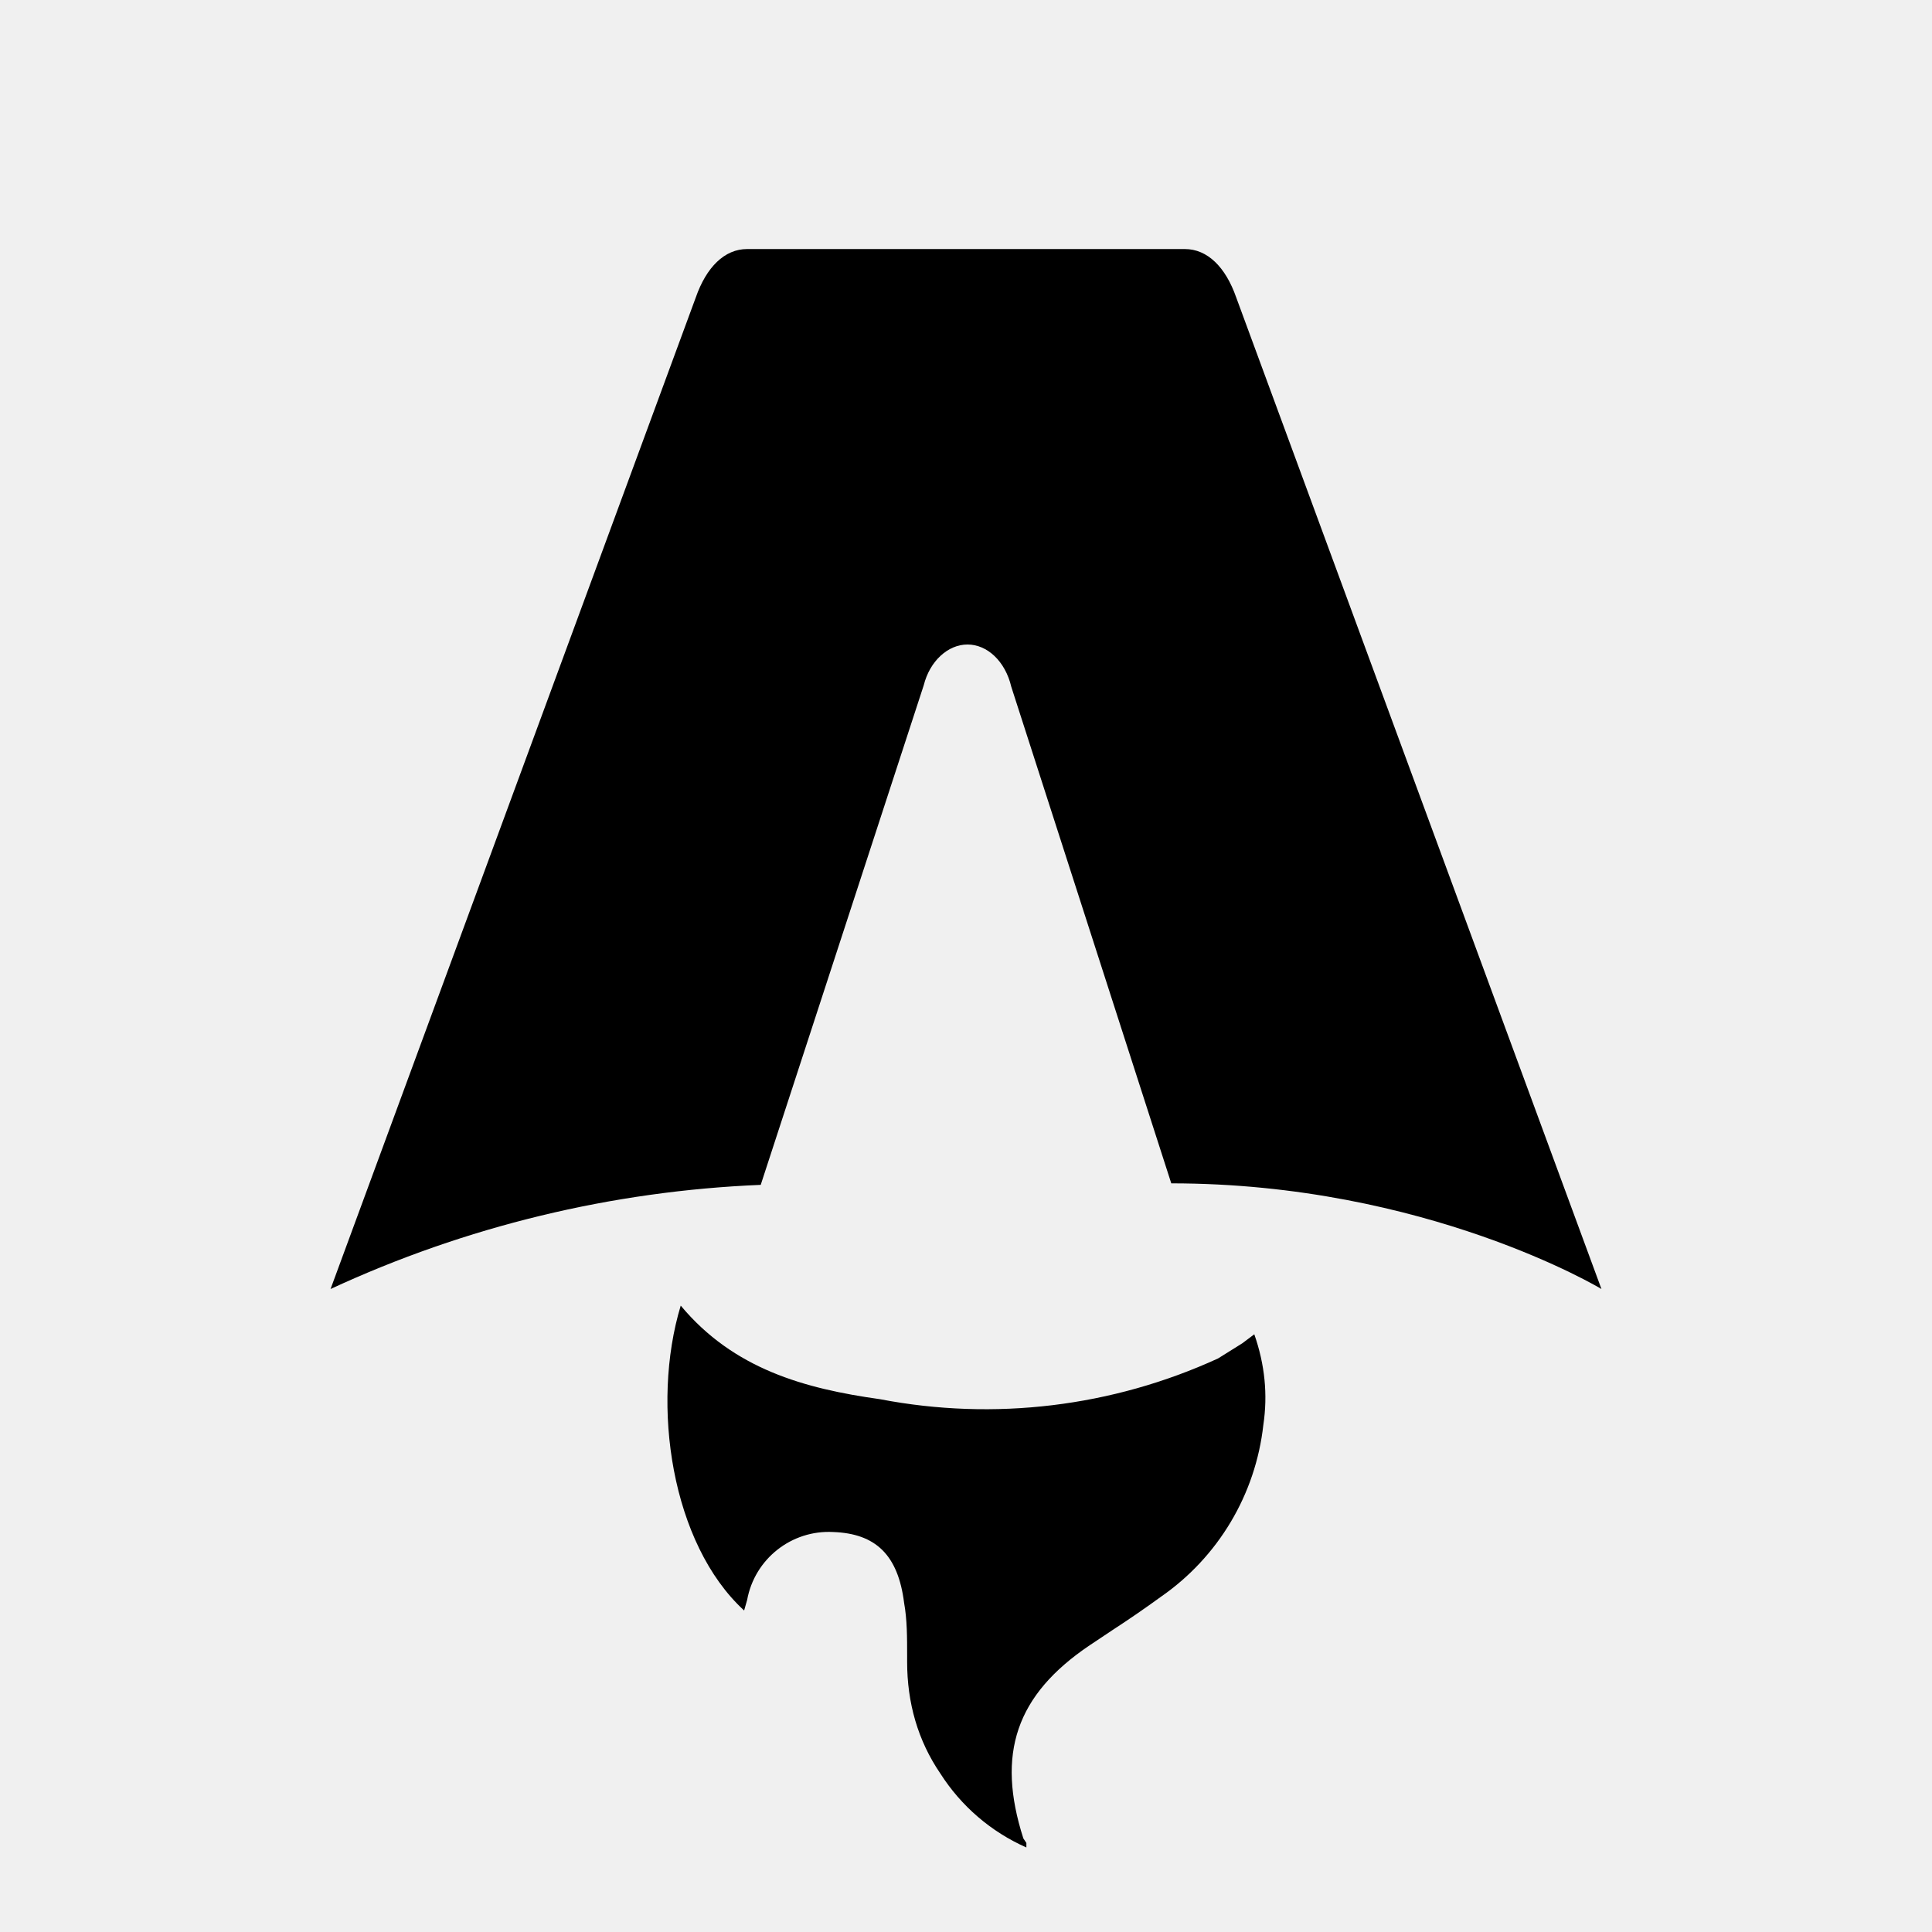
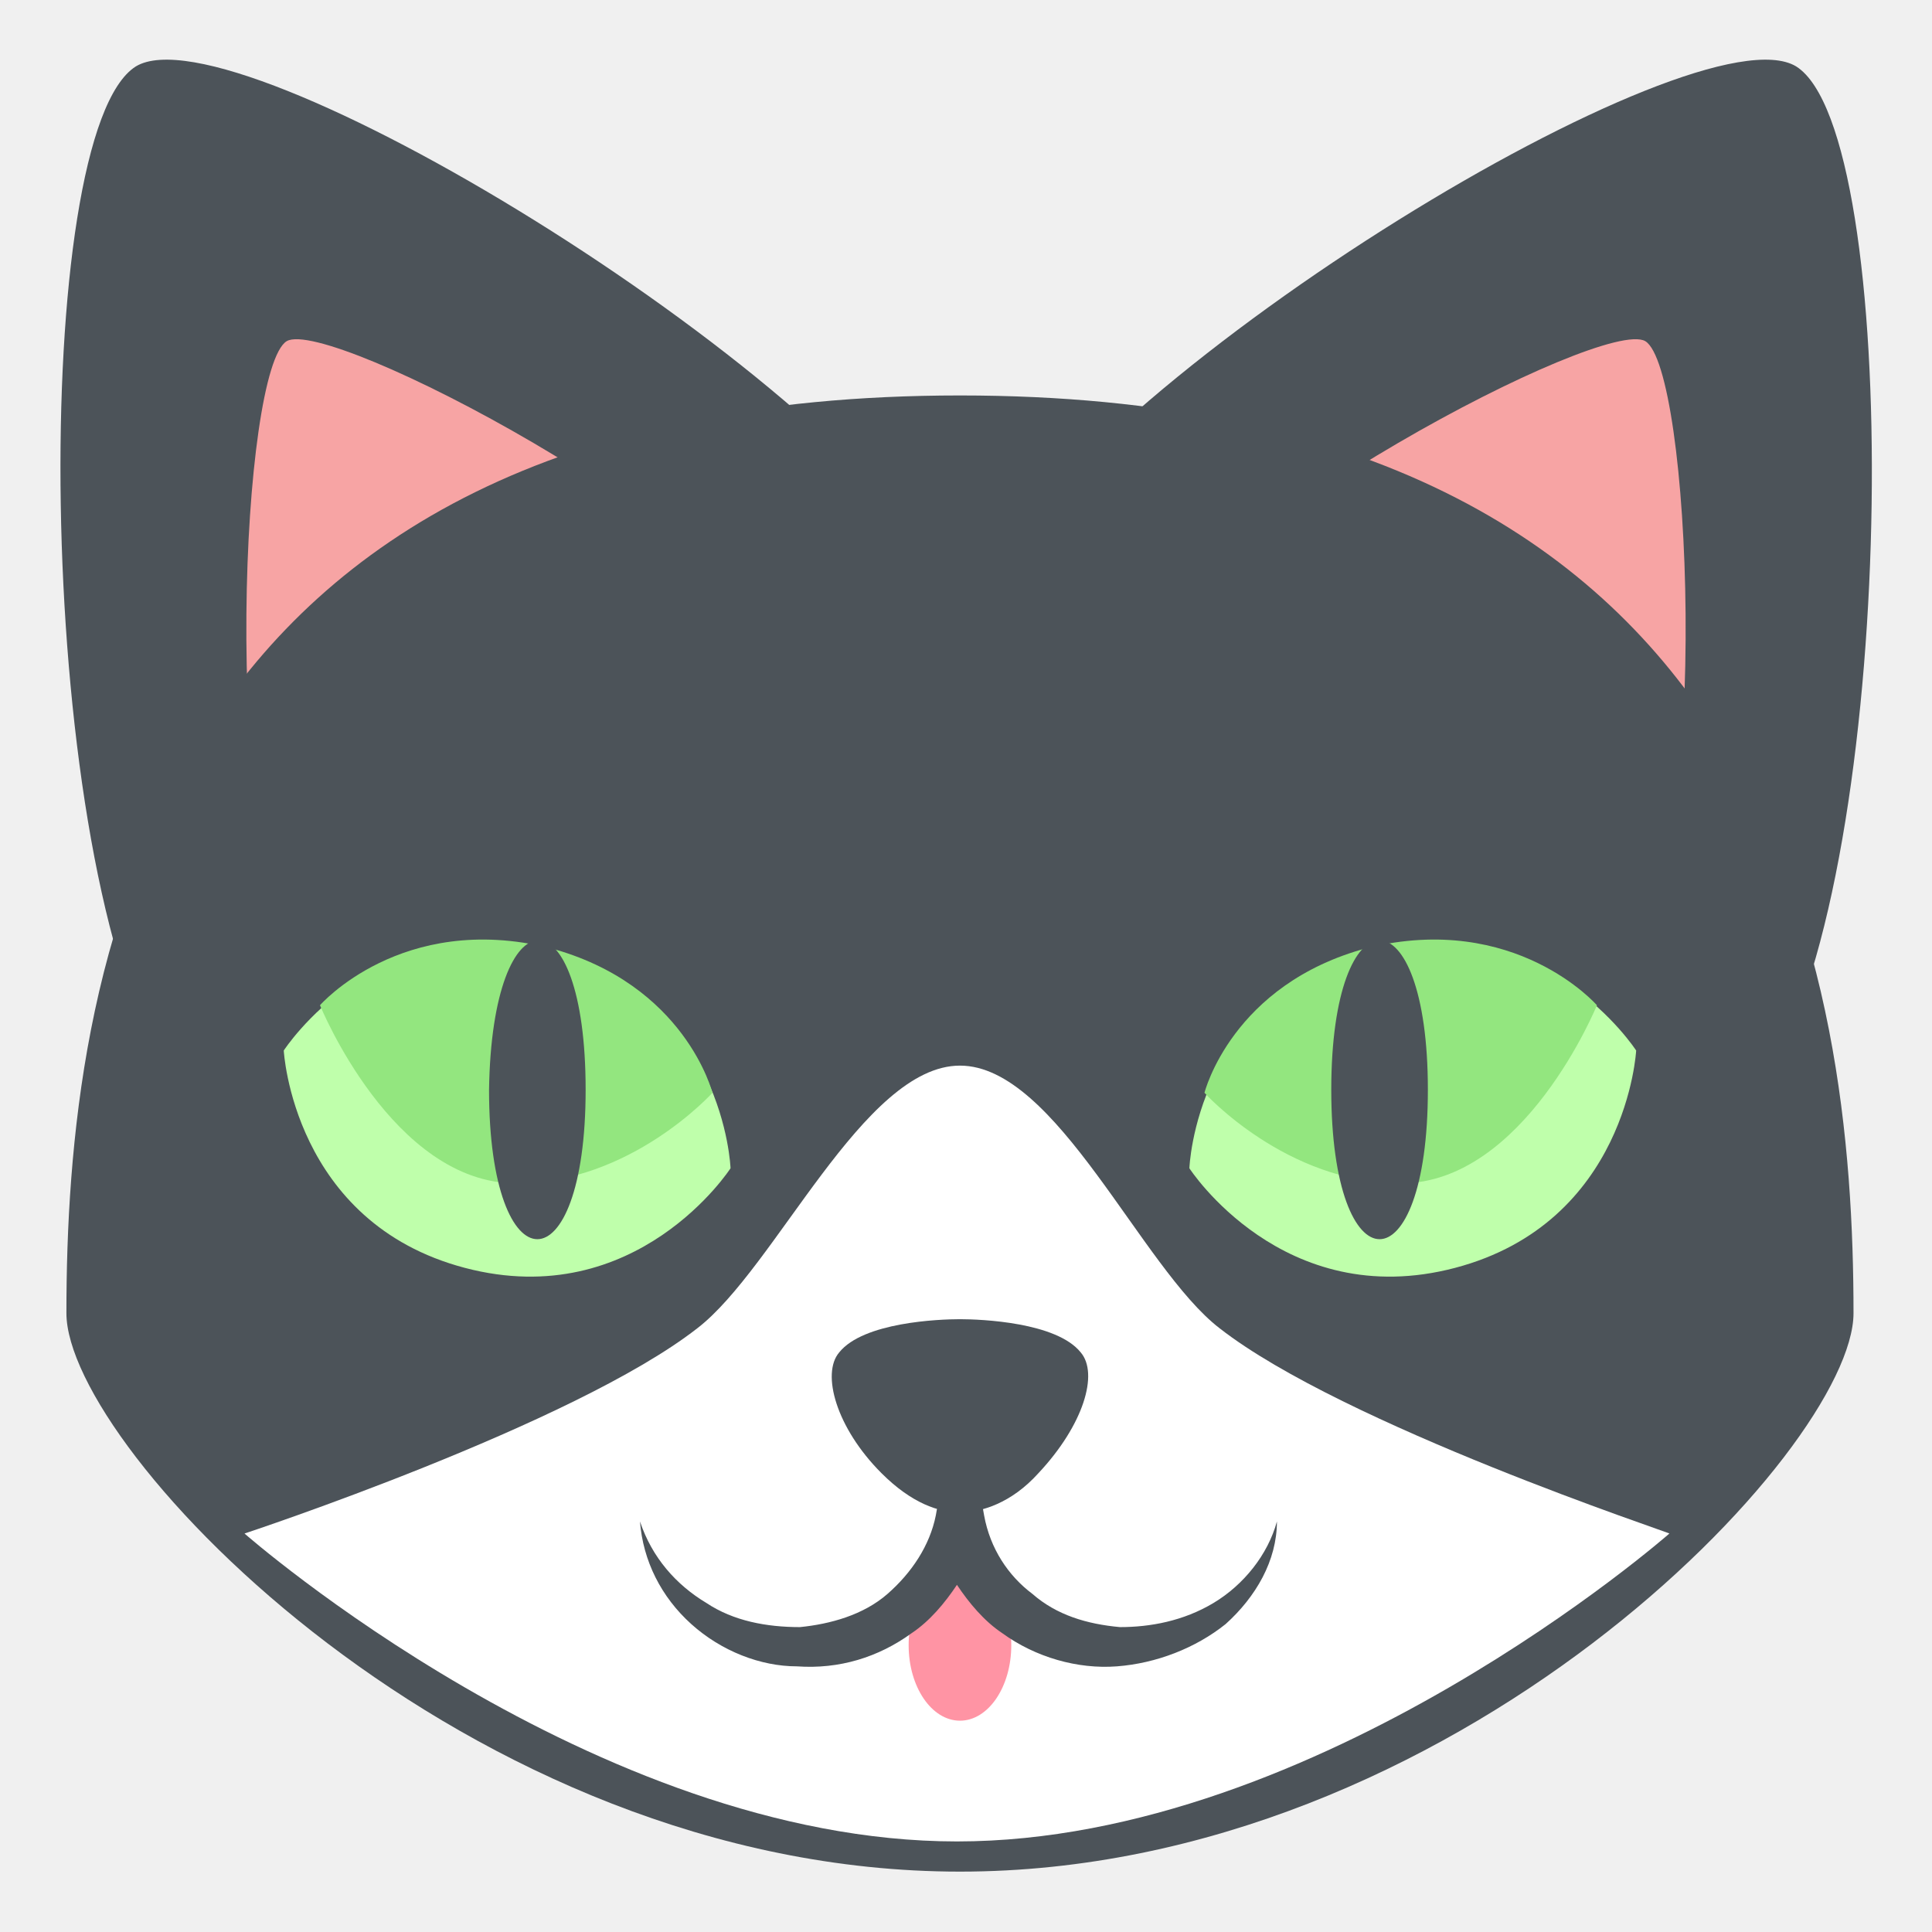
- <svg xmlns="http://www.w3.org/2000/svg" fill="none" viewBox="0 0 128 128">
-   <path d="M50.4 78.5a75.1 75.1 0 0 0-28.5 6.9l24.2-65.7c.7-2 1.9-3.2 3.4-3.2h29c1.5 0 2.7 1.2 3.4 3.2l24.2 65.7s-11.6-7-28.5-7L67 45.5c-.4-1.7-1.6-2.8-2.9-2.8-1.3 0-2.5 1.1-2.9 2.7L50.4 78.5Zm-1.1 28.2Zm-4.2-20.2c-2 6.6-.6 15.8 4.2 20.2a17.5 17.5 0 0 1 .2-.7 5.5 5.5 0 0 1 5.7-4.5c2.8.1 4.3 1.5 4.7 4.7.2 1.1.2 2.3.2 3.5v.4c0 2.7.7 5.2 2.2 7.4a13 13 0 0 0 5.7 4.9v-.3l-.2-.3c-1.8-5.6-.5-9.5 4.4-12.8l1.5-1a73 73 0 0 0 3.2-2.2 16 16 0 0 0 6.8-11.4c.3-2 .1-4-.6-6l-.8.6-1.6 1a37 37 0 0 1-22.4 2.7c-5-.7-9.7-2-13.2-6.2Z" />
-   <style>
-         path { fill: #000; }
-         @media (prefers-color-scheme: dark) {
-             path { fill: #FFF; }
-         }
-     </style>
+ <svg xmlns="http://www.w3.org/2000/svg" width="32" height="32" viewBox="0 0 64 64">
+   <path fill="#4c5359" d="M4.5 2.2c-3.5 2.2-3.4 25.5.8 33l26.1-16c-4-7.1-23.6-19-26.9-17" />
+   <path fill="#f7a4a4" d="M9.5 11.3c-1.5.9-2.2 16.2.4 21l16.7-10.2c-2.4-4.6-15.7-11.6-17.1-10.8" />
+   <path fill="#4c5359" d="M59.5 2.2c3.5 2.2 3.4 25.5-.7 33l-26.1-16c3.9-7.1 23.5-19 26.8-17" />
+   <path fill="#f7a4a4" d="M54.5 11.3c1.5.9 2.2 16.2-.4 21L37.3 22.1c2.5-4.6 15.8-11.6 17.2-10.8" />
+   <path fill="#4c5359" d="M31.8 13.1C4.7 13.1 2.2 32.5 2.2 43.5C2.2 48 15.4 62 31.8 62s29.6-14 29.6-18.5c0-11-2.5-30.4-29.6-30.4" />
+   <path fill="#bfffab" d="M24.2 38.7s-3.1 4.8-8.8 3.3s-6-7.2-6-7.2s3.1-4.8 8.8-3.3c5.8 1.5 6 7.2 6 7.2" />
+   <path fill="#93e67f" d="M23.6 36.2s-2.7 3-6.5 3c-4.1 0-6.5-5.9-6.5-5.9s2.7-3.1 7.6-1.9c4.5 1.2 5.4 4.8 5.4 4.8" />
+   <path fill="#4c5359" d="M19.4 36.1c0 6.6-3.2 6.6-3.2 0c.1-6.6 3.2-6.6 3.2 0" />
+   <path fill="#bfffab" d="M39.4 38.7s3.1 4.8 8.8 3.3s6-7.2 6-7.2s-3.1-4.8-8.8-3.3c-5.8 1.5-6 7.2-6 7.2" />
+   <path fill="#93e67f" d="M39.9 36.2s2.7 3 6.5 3c4.1 0 6.5-5.9 6.5-5.9s-2.7-3.1-7.6-1.9c-4.5 1.2-5.4 4.8-5.4 4.8" />
+   <path fill="#4c5359" d="M44.1 36.1c0 6.6 3.2 6.6 3.2 0s-3.2-6.6-3.2 0" />
+   <path fill="#fff" d="M40.4 44c-2.6-2-5.4-8.7-8.6-8.7S25.7 42 23.1 44c-4.1 3.2-15 6.8-15 6.8S19.7 61 31.7 61s23.6-10.2 23.6-10.2c.1 0-10.8-3.6-14.9-6.8" />
+   <ellipse cx="31.8" cy="54.5" fill="#ff94a4" rx="1.7" ry="2.5" />
+   <g fill="#4c5359">
+     <path d="M40.2 53.1c-1 .6-2.1.8-3.1.8c-1.1-.1-2.1-.4-2.9-1.1c-.8-.6-1.4-1.5-1.6-2.6l-.8-4.5l-.8 4.5c-.2 1-.8 1.9-1.6 2.6s-1.9 1-2.9 1.1c-1.1 0-2.2-.2-3.1-.8c-1-.6-1.8-1.5-2.2-2.7c.1 1.3.7 2.5 1.7 3.4s2.3 1.4 3.5 1.4c1.4.1 2.7-.3 3.8-1.1c.6-.4 1.1-1 1.5-1.6c.4.6.9 1.2 1.5 1.6c1.1.8 2.5 1.2 3.8 1.1s2.6-.6 3.6-1.4c1-.9 1.7-2.1 1.7-3.4c-.3 1.1-1.1 2.1-2.1 2.7" />
+     <path d="M35.8 44.8c-.8-1-3.3-1.1-4-1.1s-3.2.1-4 1.1c-.6.7-.1 2.5 1.4 4c1 1 1.9 1.3 2.6 1.3s1.7-.3 2.6-1.3c1.5-1.6 2-3.3 1.4-4" />
+   </g>
</svg>
